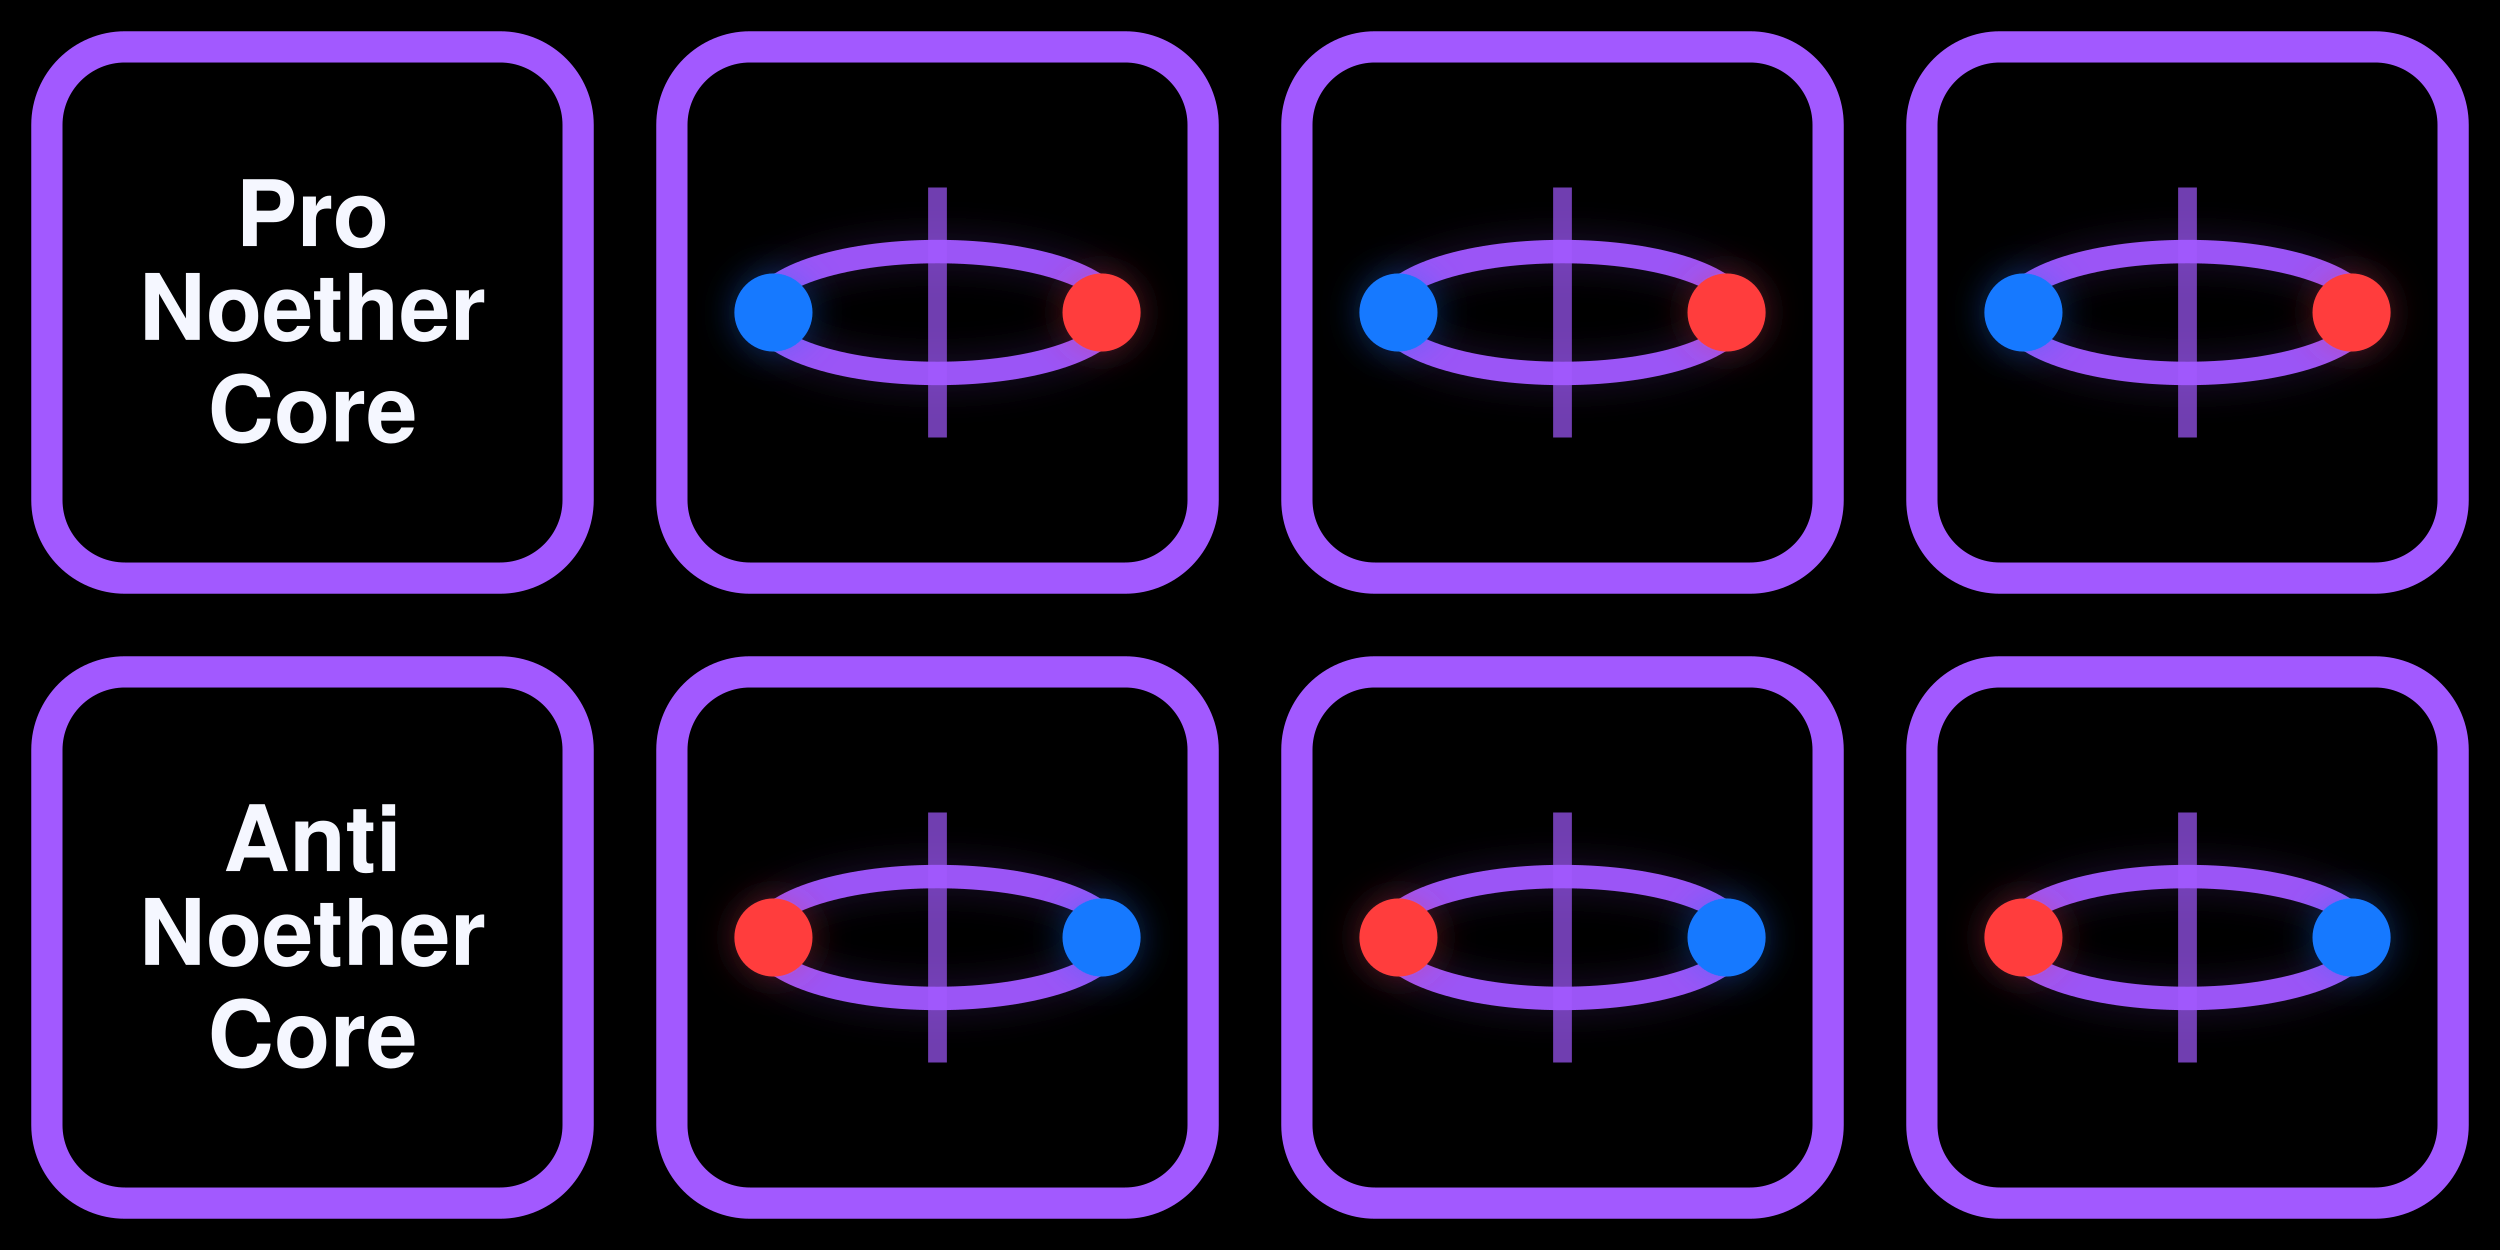
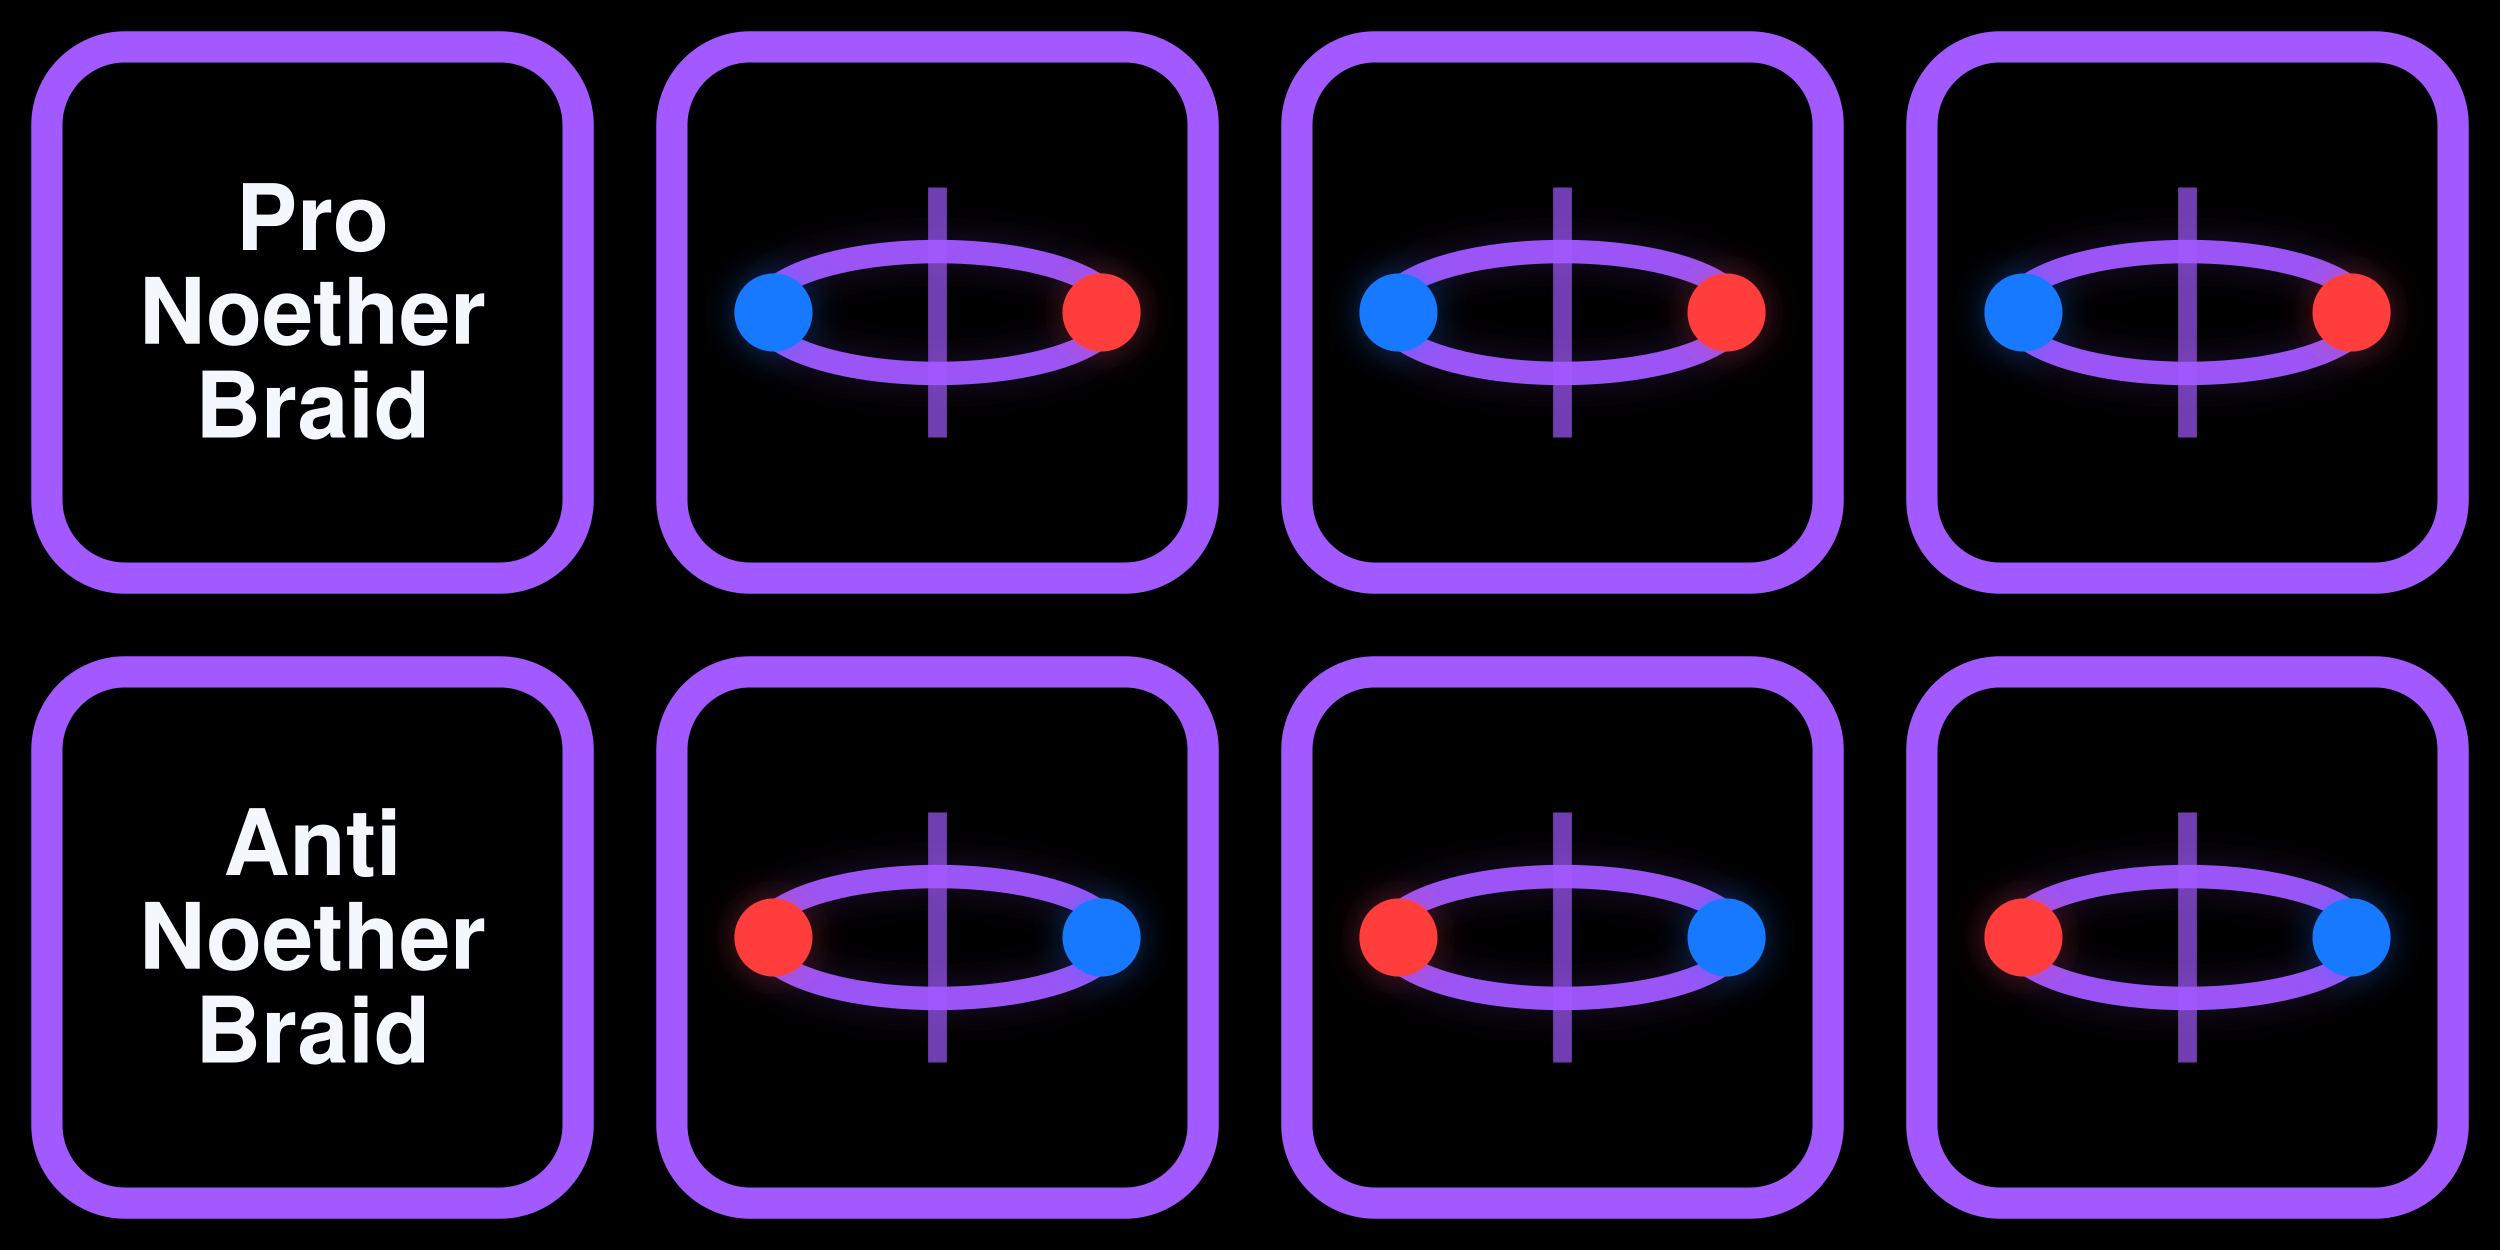
<svg xmlns="http://www.w3.org/2000/svg" viewBox="0 0 320 160" role="img" aria-labelledby="title desc">
  <g transform="translate(0.00 0.00)">
    <rect width="80" height="80" fill="#000000" />
    <rect x="6.00" y="6.00" width="68.00" height="68.00" rx="10.00" fill="none" stroke="#a259ff" stroke-width="4" />
-     <text x="40" y="31.50" fill="#f5f7ff" font-family="'Helvetica Neue', Helvetica, Arial, sans-serif" font-size="11.75" font-weight="700" text-anchor="middle">Pro</text>
-     <text x="40" y="43.50" fill="#f5f7ff" font-family="'Helvetica Neue', Helvetica, Arial, sans-serif" font-size="11.75" font-weight="700" text-anchor="middle">Noether</text>
-     <text x="40" y="56.50" fill="#f5f7ff" font-family="'Helvetica Neue', Helvetica, Arial, sans-serif" font-size="11.75" font-weight="700" text-anchor="middle">Core</text>
+     <text x="40" y="32.00" fill="#f5f7ff" font-family="'Helvetica Neue', Helvetica, Arial, sans-serif" font-size="11.75" font-weight="700" text-anchor="middle">Pro</text>
+     <text x="40" y="44.00" fill="#f5f7ff" font-family="'Helvetica Neue', Helvetica, Arial, sans-serif" font-size="11.75" font-weight="700" text-anchor="middle">Noether</text>
+     <text x="40" y="56.00" fill="#f5f7ff" font-family="'Helvetica Neue', Helvetica, Arial, sans-serif" font-size="11.75" font-weight="700" text-anchor="middle">Braid</text>
  </g>
  <g transform="translate(80.00 0.00)">
    <rect width="80" height="80" fill="#000000" />
    <rect x="6.00" y="6.00" width="68.00" height="68.00" rx="10.00" fill="none" stroke="#a259ff" stroke-width="4" />
    <svg x="4.00" y="4.00" width="72" height="72" viewBox="0 0 120 120" aria-hidden="true">
      <ellipse cx="60" cy="60" rx="38" ry="13" fill="none" stroke="rgba(162, 89, 255, 0.96)" stroke-width="5" style="filter:drop-shadow(0 0 4px rgba(162, 89, 255, 0.22))" />
      <line x1="60" y1="33.333" x2="60" y2="86.667" fill="none" stroke="rgba(162, 89, 255, 0.82)" stroke-width="4" stroke-linecap="butt" opacity="0.84" />
      <circle cx="25" cy="60" r="8.333" fill="#1879ff" vector-effect="non-scaling-stroke" style="filter:drop-shadow(0 0 4px rgba(24, 121, 255, 0.34))" />
      <circle cx="95" cy="60" r="8.333" fill="#ff3d3d" vector-effect="non-scaling-stroke" style="filter:drop-shadow(0 0 4px rgba(255, 61, 61, 0.32))" />
    </svg>
  </g>
  <g transform="translate(160.00 0.00)">
    <rect width="80" height="80" fill="#000000" />
    <rect x="6.00" y="6.00" width="68.00" height="68.00" rx="10.00" fill="none" stroke="#a259ff" stroke-width="4" />
    <svg x="4.00" y="4.00" width="72" height="72" viewBox="0 0 120 120" aria-hidden="true">
      <ellipse cx="60" cy="60" rx="38" ry="13" fill="none" stroke="rgba(162, 89, 255, 0.96)" stroke-width="5" style="filter:drop-shadow(0 0 4px rgba(162, 89, 255, 0.22))" />
      <line x1="60" y1="33.333" x2="60" y2="86.667" fill="none" stroke="rgba(162, 89, 255, 0.82)" stroke-width="4" stroke-linecap="butt" opacity="0.84" />
      <circle cx="25" cy="60" r="8.333" fill="#1879ff" vector-effect="non-scaling-stroke" style="filter:drop-shadow(0 0 4px rgba(24, 121, 255, 0.34))" />
      <circle cx="95" cy="60" r="8.333" fill="#ff3d3d" vector-effect="non-scaling-stroke" style="filter:drop-shadow(0 0 4px rgba(255, 61, 61, 0.32))" />
    </svg>
  </g>
  <g transform="translate(240.00 0.00)">
    <rect width="80" height="80" fill="#000000" />
    <rect x="6.00" y="6.00" width="68.00" height="68.00" rx="10.00" fill="none" stroke="#a259ff" stroke-width="4" />
    <svg x="4.00" y="4.00" width="72" height="72" viewBox="0 0 120 120" aria-hidden="true">
      <ellipse cx="60" cy="60" rx="38" ry="13" fill="none" stroke="rgba(162, 89, 255, 0.96)" stroke-width="5" style="filter:drop-shadow(0 0 4px rgba(162, 89, 255, 0.22))" />
      <line x1="60" y1="33.333" x2="60" y2="86.667" fill="none" stroke="rgba(162, 89, 255, 0.82)" stroke-width="4" stroke-linecap="butt" opacity="0.84" />
      <circle cx="25" cy="60" r="8.333" fill="#1879ff" vector-effect="non-scaling-stroke" style="filter:drop-shadow(0 0 4px rgba(24, 121, 255, 0.34))" />
      <circle cx="95" cy="60" r="8.333" fill="#ff3d3d" vector-effect="non-scaling-stroke" style="filter:drop-shadow(0 0 4px rgba(255, 61, 61, 0.32))" />
    </svg>
  </g>
  <g transform="translate(0.00 80.00)">
    <rect width="80" height="80" fill="#000000" />
    <rect x="6.00" y="6.00" width="68.00" height="68.00" rx="10.00" fill="none" stroke="#a259ff" stroke-width="4" />
-     <text x="40" y="31.50" fill="#f5f7ff" font-family="'Helvetica Neue', Helvetica, Arial, sans-serif" font-size="11.75" font-weight="700" text-anchor="middle">Anti</text>
-     <text x="40" y="43.50" fill="#f5f7ff" font-family="'Helvetica Neue', Helvetica, Arial, sans-serif" font-size="11.75" font-weight="700" text-anchor="middle">Noether</text>
-     <text x="40" y="56.50" fill="#f5f7ff" font-family="'Helvetica Neue', Helvetica, Arial, sans-serif" font-size="11.75" font-weight="700" text-anchor="middle">Core</text>
+     <text x="40" y="32.00" fill="#f5f7ff" font-family="'Helvetica Neue', Helvetica, Arial, sans-serif" font-size="11.75" font-weight="700" text-anchor="middle">Anti</text>
+     <text x="40" y="44.00" fill="#f5f7ff" font-family="'Helvetica Neue', Helvetica, Arial, sans-serif" font-size="11.75" font-weight="700" text-anchor="middle">Noether</text>
+     <text x="40" y="56.00" fill="#f5f7ff" font-family="'Helvetica Neue', Helvetica, Arial, sans-serif" font-size="11.75" font-weight="700" text-anchor="middle">Braid</text>
  </g>
  <g transform="translate(80.00 80.00)">
    <rect width="80" height="80" fill="#000000" />
    <rect x="6.00" y="6.00" width="68.00" height="68.00" rx="10.00" fill="none" stroke="#a259ff" stroke-width="4" />
    <svg x="4.00" y="4.00" width="72" height="72" viewBox="0 0 120 120" aria-hidden="true">
      <ellipse cx="60" cy="60" rx="38" ry="13" fill="none" stroke="rgba(162, 89, 255, 0.96)" stroke-width="5" style="filter:drop-shadow(0 0 4px rgba(162, 89, 255, 0.22))" />
      <line x1="60" y1="33.333" x2="60" y2="86.667" fill="none" stroke="rgba(162, 89, 255, 0.82)" stroke-width="4" stroke-linecap="butt" opacity="0.84" />
      <circle cx="25" cy="60" r="8.333" fill="#ff3d3d" vector-effect="non-scaling-stroke" style="filter:drop-shadow(0 0 4px rgba(255, 61, 61, 0.32))" />
      <circle cx="95" cy="60" r="8.333" fill="#1879ff" vector-effect="non-scaling-stroke" style="filter:drop-shadow(0 0 4px rgba(24, 121, 255, 0.34))" />
    </svg>
  </g>
  <g transform="translate(160.00 80.00)">
    <rect width="80" height="80" fill="#000000" />
    <rect x="6.00" y="6.00" width="68.00" height="68.00" rx="10.00" fill="none" stroke="#a259ff" stroke-width="4" />
    <svg x="4.00" y="4.00" width="72" height="72" viewBox="0 0 120 120" aria-hidden="true">
      <ellipse cx="60" cy="60" rx="38" ry="13" fill="none" stroke="rgba(162, 89, 255, 0.96)" stroke-width="5" style="filter:drop-shadow(0 0 4px rgba(162, 89, 255, 0.22))" />
      <line x1="60" y1="33.333" x2="60" y2="86.667" fill="none" stroke="rgba(162, 89, 255, 0.82)" stroke-width="4" stroke-linecap="butt" opacity="0.84" />
      <circle cx="25" cy="60" r="8.333" fill="#ff3d3d" vector-effect="non-scaling-stroke" style="filter:drop-shadow(0 0 4px rgba(255, 61, 61, 0.32))" />
      <circle cx="95" cy="60" r="8.333" fill="#1879ff" vector-effect="non-scaling-stroke" style="filter:drop-shadow(0 0 4px rgba(24, 121, 255, 0.34))" />
    </svg>
  </g>
  <g transform="translate(240.00 80.00)">
    <rect width="80" height="80" fill="#000000" />
    <rect x="6.00" y="6.00" width="68.00" height="68.00" rx="10.00" fill="none" stroke="#a259ff" stroke-width="4" />
    <svg x="4.00" y="4.00" width="72" height="72" viewBox="0 0 120 120" aria-hidden="true">
      <ellipse cx="60" cy="60" rx="38" ry="13" fill="none" stroke="rgba(162, 89, 255, 0.96)" stroke-width="5" style="filter:drop-shadow(0 0 4px rgba(162, 89, 255, 0.22))" />
      <line x1="60" y1="33.333" x2="60" y2="86.667" fill="none" stroke="rgba(162, 89, 255, 0.82)" stroke-width="4" stroke-linecap="butt" opacity="0.84" />
      <circle cx="25" cy="60" r="8.333" fill="#ff3d3d" vector-effect="non-scaling-stroke" style="filter:drop-shadow(0 0 4px rgba(255, 61, 61, 0.32))" />
      <circle cx="95" cy="60" r="8.333" fill="#1879ff" vector-effect="non-scaling-stroke" style="filter:drop-shadow(0 0 4px rgba(24, 121, 255, 0.34))" />
    </svg>
  </g>
</svg>
